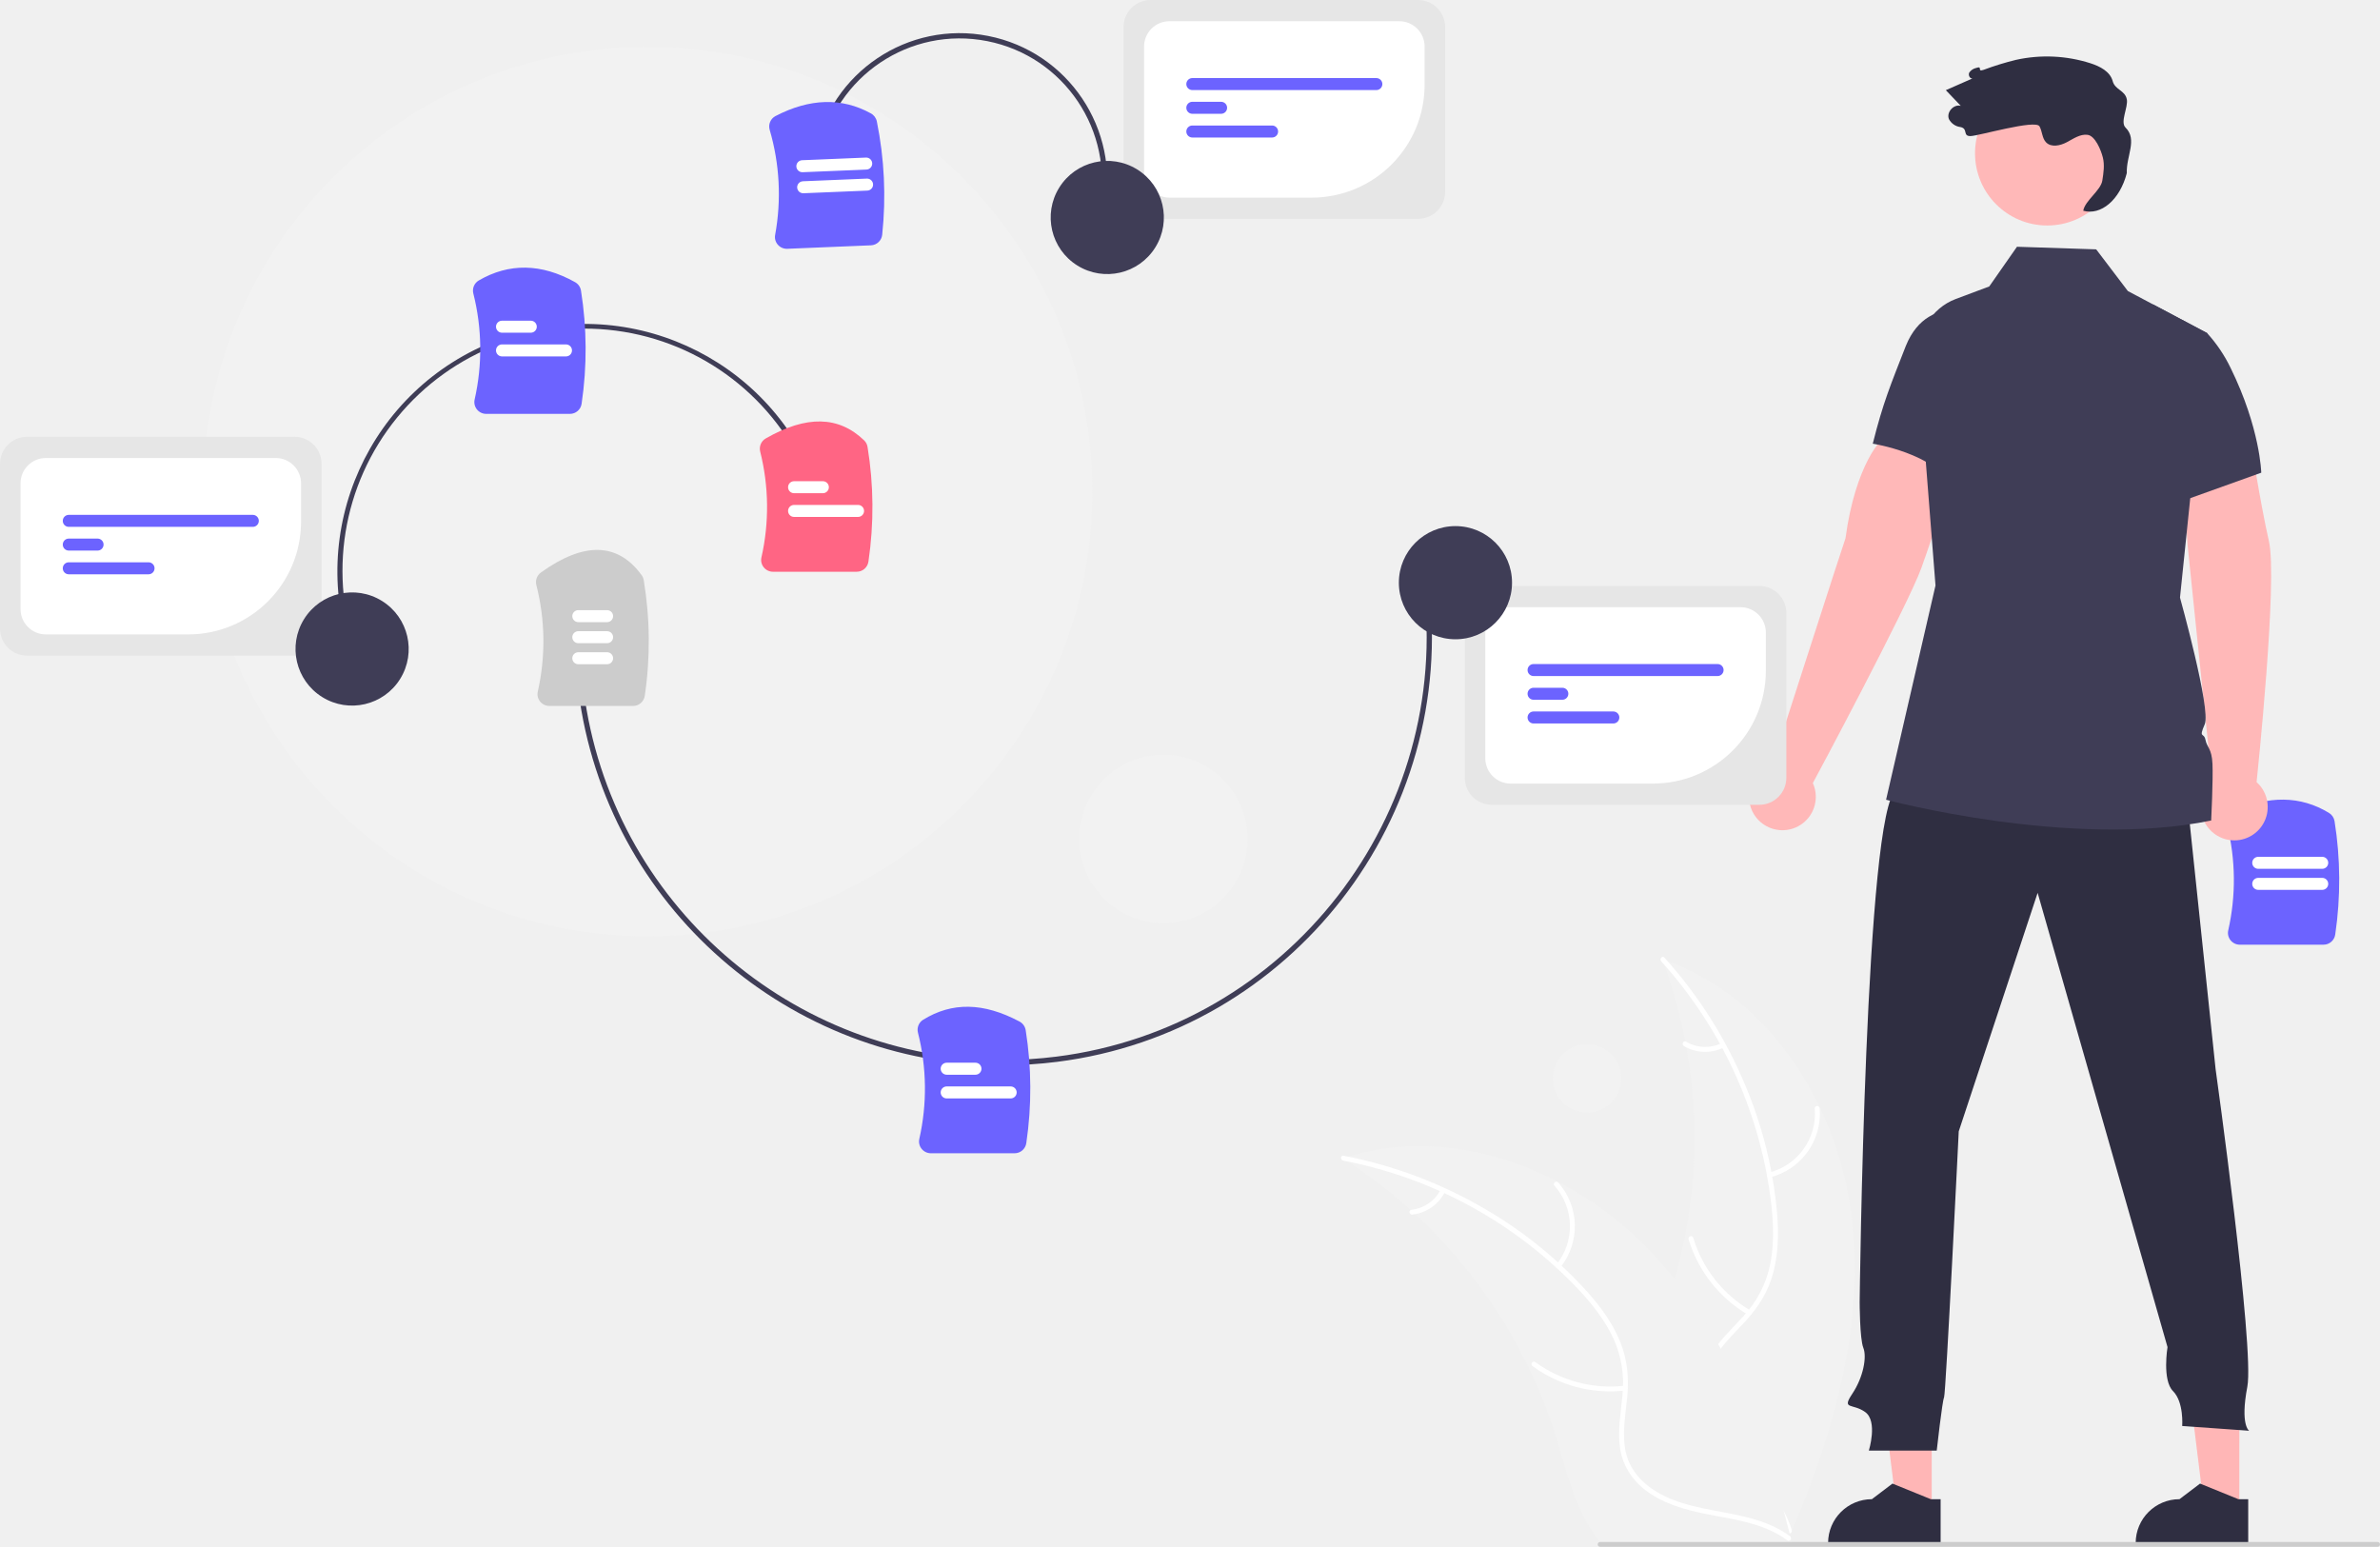
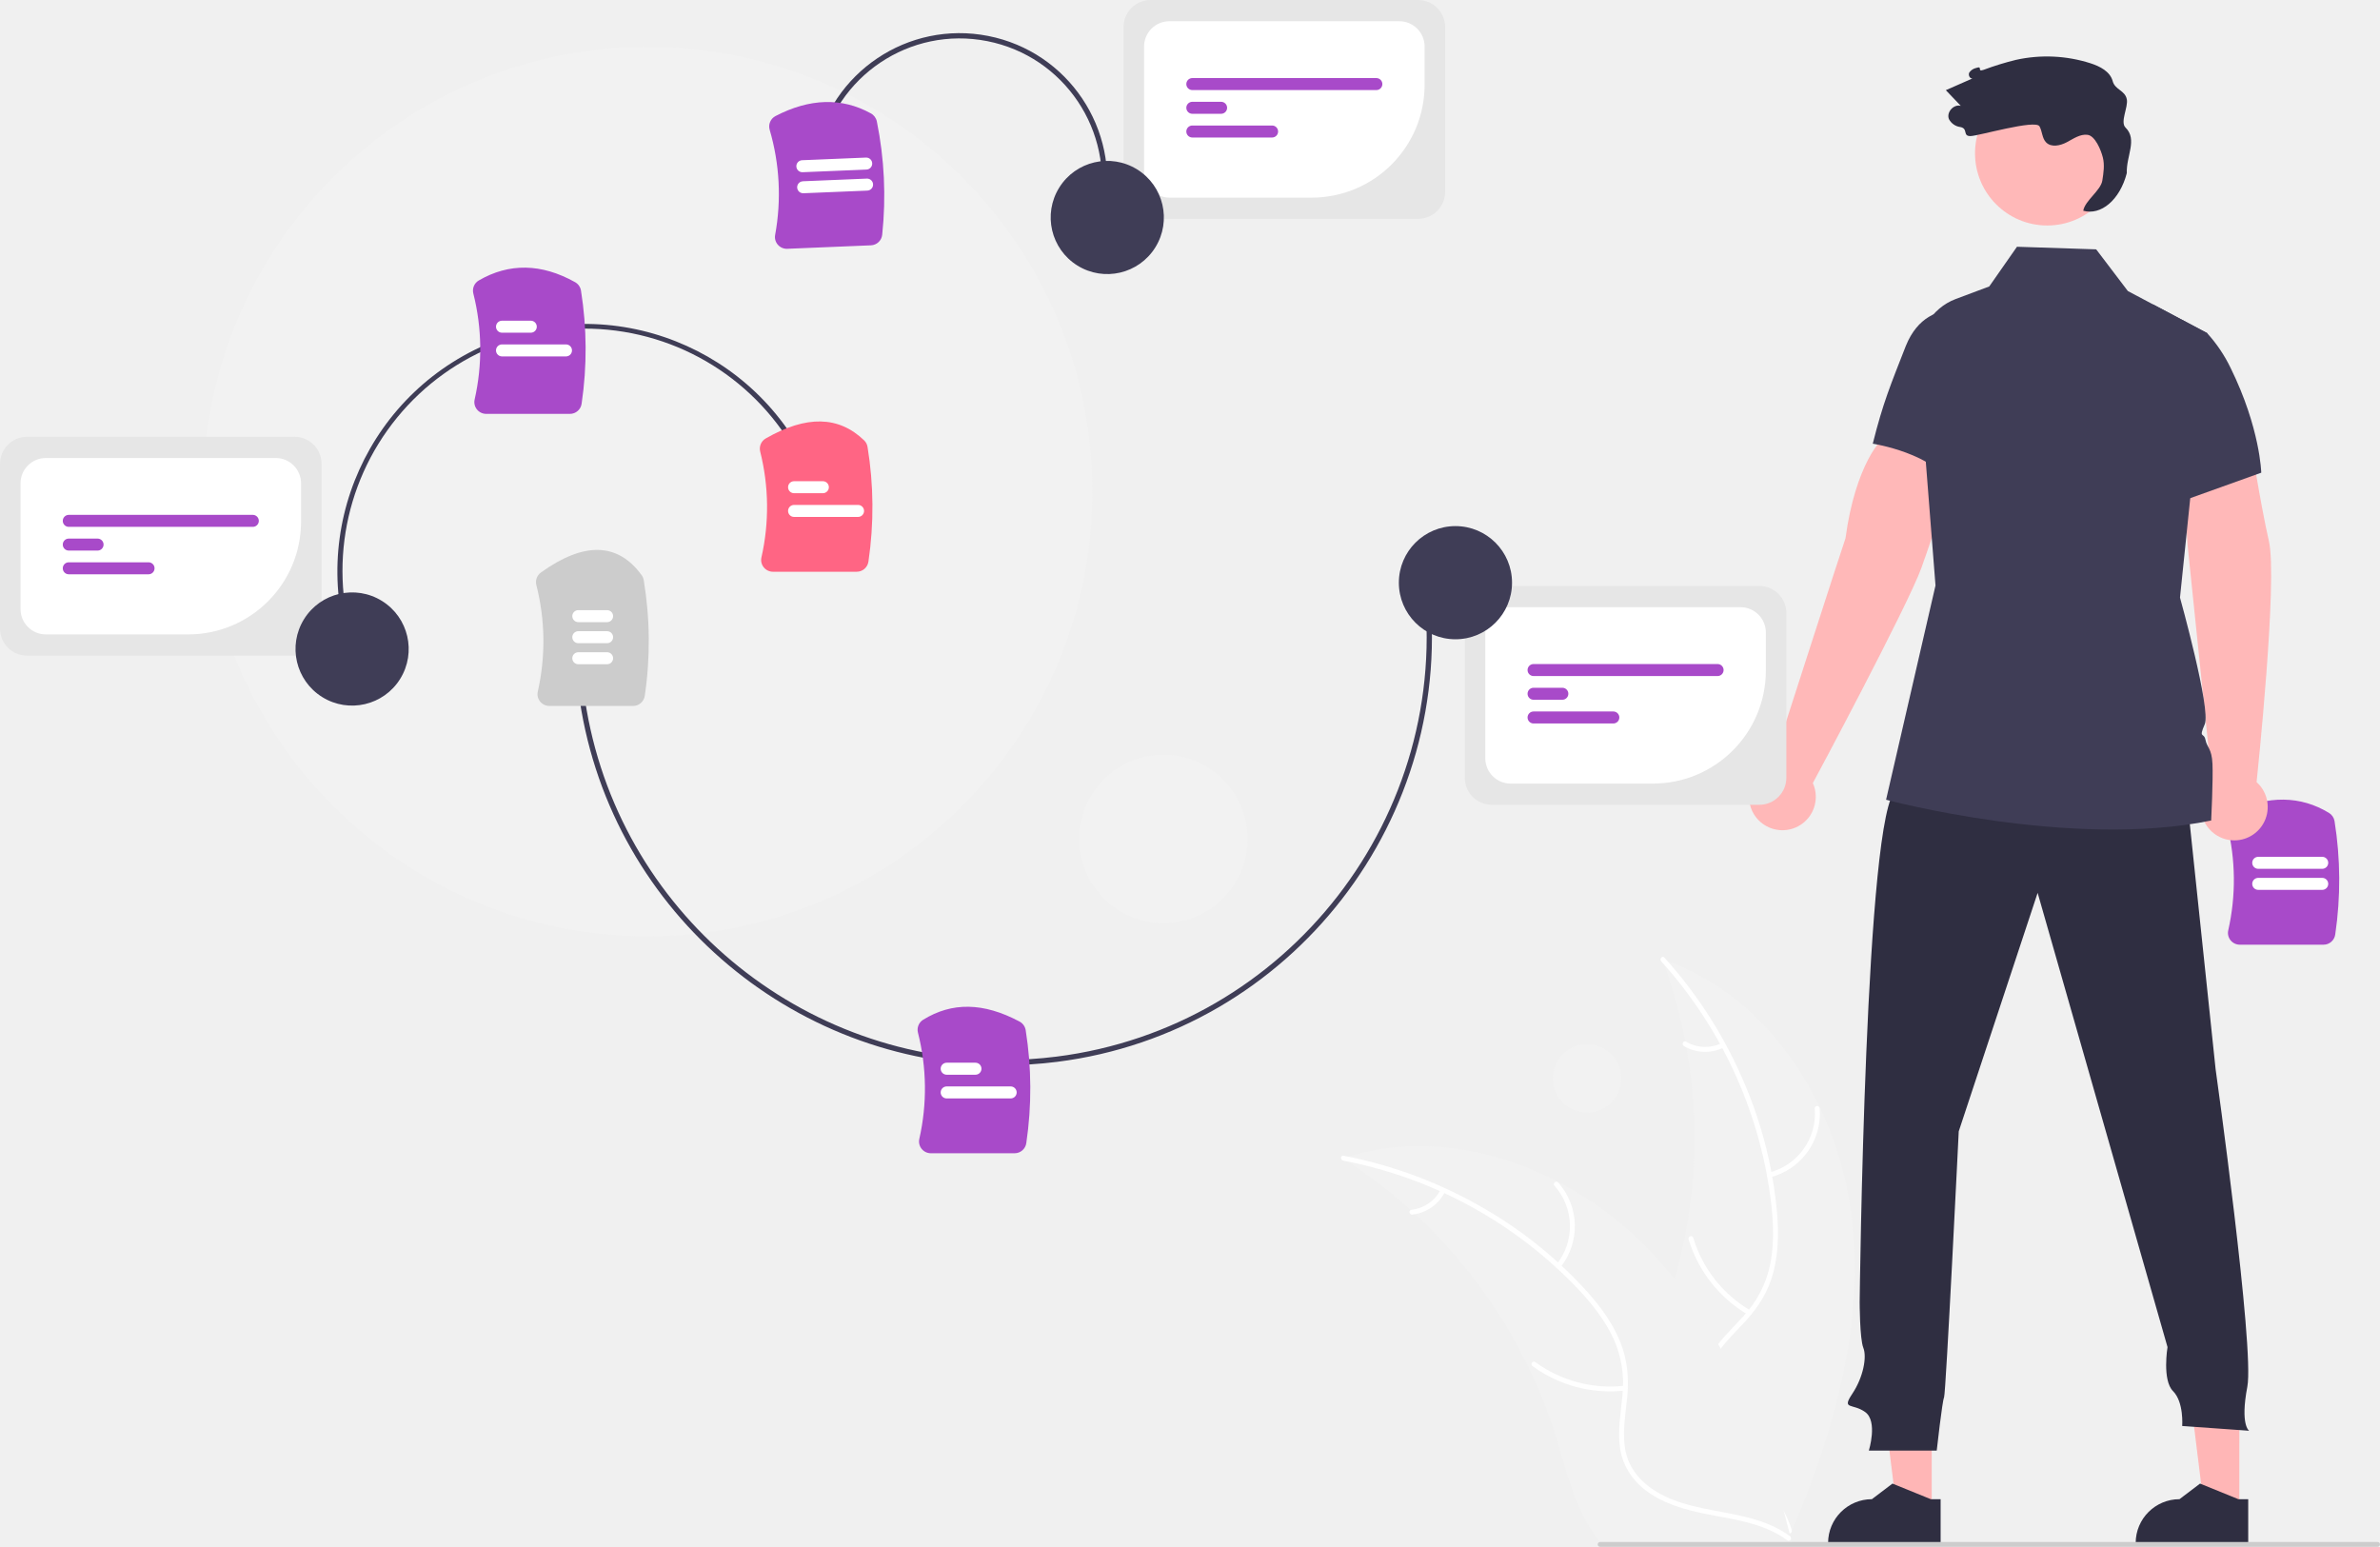
<svg xmlns="http://www.w3.org/2000/svg" data-name="Layer 1" width="904.512" height="587.861" viewBox="0 0 904.512 587.861">
-   <path d="M1030.782,515.097H998.979a4.501,4.501,0,0,1-3.535-1.703,4.408,4.408,0,0,1-.863-3.746,86.535,86.535,0,0,0-.42-40.004,4.471,4.471,0,0,1,2.422-5.131c13.284-6.218,25.483-6.056,36.257.48a4.527,4.527,0,0,1,2.143,3.151,141.552,141.552,0,0,1,.259,43.08A4.491,4.491,0,0,1,1030.782,515.097Z" transform="translate(-147.7441 -156.0694)" fill="#6c63ff" />
+   <path d="M1030.782,515.097H998.979a4.501,4.501,0,0,1-3.535-1.703,4.408,4.408,0,0,1-.863-3.746,86.535,86.535,0,0,0-.42-40.004,4.471,4.471,0,0,1,2.422-5.131c13.284-6.218,25.483-6.056,36.257.48a4.527,4.527,0,0,1,2.143,3.151,141.552,141.552,0,0,1,.259,43.08A4.491,4.491,0,0,1,1030.782,515.097Z" transform="translate(-147.7441 -156.0694)" fill="#a84ac9" />
  <path d="M1030.299,494.261h-24.318a2.281,2.281,0,0,1,0-4.562h24.318a2.281,2.281,0,0,1,0,4.562Z" transform="translate(-147.7441 -156.0694)" fill="#fff" />
  <path d="M1030.299,486.261h-24.318a2.281,2.281,0,0,1,0-4.562h24.318a2.281,2.281,0,0,1,0,4.562Z" transform="translate(-147.7441 -156.0694)" fill="#fff" />
  <circle cx="246.148" cy="186.839" r="169" fill="#f2f2f2" />
  <circle cx="442.148" cy="318.839" r="32" fill="#f2f2f2" />
  <circle cx="603.148" cy="409.839" r="13" fill="#f2f2f2" />
  <path d="M851.266,617.04c-5.482-41.892-31.73-83.035-71.801-96.422a194.659,194.659,0,0,1,.846,133.644c-6.038,16.659-14.488,34.559-8.601,51.271,3.663,10.399,12.51,18.317,22.375,23.24,9.865,4.923,20.794,7.229,31.585,9.489l2.132,1.741C844.662,701.263,856.748,658.932,851.266,617.04Z" transform="translate(-147.7441 -156.0694)" fill="#f2f2f2" />
  <path d="M779.073,521.413A166.381,166.381,0,0,1,821.034,614.785c.774,7.452.912,15.079-.671,22.439A41.094,41.094,0,0,1,810.264,656.349c-4.574,5.091-9.843,9.768-13.1,15.882-3.433,6.444-3.52,13.742-1.098,20.549,2.963,8.328,8.743,15.094,14.624,21.515,6.53,7.129,13.426,14.43,16.243,23.918.341,1.15,2.105.553,1.764-.595-4.901-16.508-21.016-25.8-28.768-40.647-3.617-6.928-5.168-14.988-1.866-22.347,2.888-6.435,8.316-11.263,12.992-16.378,4.91-5.37,8.663-11.252,10.571-18.333,1.951-7.243,2.112-14.891,1.532-22.33a161.419,161.419,0,0,0-12.103-48.977,169.331,169.331,0,0,0-30.76-48.598c-.802-.886-2.02.524-1.223,1.404Z" transform="translate(-147.7441 -156.0694)" fill="#fff" />
  <path d="M820.46,603.52a24.962,24.962,0,0,0,18.834-26.27c-.103-1.194-1.962-1.09-1.86.105a23.115,23.115,0,0,1-17.569,24.401c-1.164.285-.562,2.047.595,1.764Z" transform="translate(-147.7441 -156.0694)" fill="#fff" />
  <path d="M812.923,654.074a48.113,48.113,0,0,1-21.662-27.571c-.345-1.148-2.109-.552-1.764.595a50.045,50.045,0,0,0,22.6,28.645c1.036.606,1.858-1.066.827-1.668Z" transform="translate(-147.7441 -156.0694)" fill="#fff" />
  <path d="M801.933,552.547a14.13,14.13,0,0,1-13.394-.594c-1.028-.619-1.848,1.054-.827,1.668a15.834,15.834,0,0,0,14.816.69.962.962,0,0,0,.585-1.18.936.936,0,0,0-1.18-.585Z" transform="translate(-147.7441 -156.0694)" fill="#fff" />
  <path d="M658.067,596.282c.631.405,1.262.809,1.894,1.229a186.083,186.083,0,0,1,23.911,18.423c.585.515,1.17,1.046,1.739,1.576a196.173,196.173,0,0,1,42.977,58.047,190.508,190.508,0,0,1,10.608,26.932c3.932,12.752,7.181,26.891,14.87,37.293a32.684,32.684,0,0,0,2.566,3.127l68.88-.441c.156-.08.313-.143.47-.223l2.751.108c-.114-.486-.242-.989-.356-1.475-.065-.282-.145-.565-.21-.847-.048-.188-.097-.377-.129-.549-.016-.063-.032-.125-.048-.173-.033-.173-.081-.33-.114-.486q-1.064-4.213-2.191-8.425c-0-.016-0-.016-.016-.031-5.779-21.384-13.395-42.473-23.969-61.736-.318-.579-.636-1.175-.986-1.754a181.788,181.788,0,0,0-16.487-24.663,160.709,160.709,0,0,0-10.781-12.174,133.641,133.641,0,0,0-33.602-24.836c-24.788-12.886-53.422-17.7-79.773-9.563C659.4,595.849,658.741,596.057,658.067,596.282Z" transform="translate(-147.7441 -156.0694)" fill="#f2f2f2" />
  <path d="M658.227,597.155A166.381,166.381,0,0,1,747.947,646.444c5.105,5.484,9.806,11.491,12.974,18.321a41.094,41.094,0,0,1,3.452,21.35c-.587,6.819-1.978,13.725-.897,20.568,1.139,7.212,5.463,13.092,11.495,17.068,7.38,4.865,16.068,6.788,24.63,8.374,9.506,1.76,19.408,3.438,27.37,9.318.965.712,2.014-.826,1.05-1.537-13.853-10.23-32.314-7.946-47.442-15.134-7.059-3.354-13.151-8.855-14.944-16.719-1.569-6.877-.141-14,.513-20.899.687-7.244.143-14.2-2.597-21.002-2.803-6.958-7.279-13.162-12.222-18.752a161.419,161.419,0,0,0-39.151-31.819A169.331,169.331,0,0,0,658.358,595.297c-1.174-.225-1.297,1.634-.131,1.858Z" transform="translate(-147.7441 -156.0694)" fill="#fff" />
  <path d="M740.707,637.795a24.962,24.962,0,0,0-.779-32.314c-.801-.891-2.223.311-1.422,1.203a23.115,23.115,0,0,1,.663,30.061c-.758.928.784,1.973,1.537,1.05Z" transform="translate(-147.7441 -156.0694)" fill="#fff" />
  <path d="M765.126,682.697a48.113,48.113,0,0,1-33.896-8.972c-.967-.709-2.017.829-1.05,1.537A50.045,50.045,0,0,0,765.47,684.527c1.192-.14.841-1.969-.344-1.83Z" transform="translate(-147.7441 -156.0694)" fill="#fff" />
  <path d="M695.224,608.25a14.13,14.13,0,0,1-11.052,7.59c-1.194.125-.841,1.954.344,1.83a15.834,15.834,0,0,0,12.245-8.37.962.962,0,0,0-.243-1.294.936.936,0,0,0-1.294.243Z" transform="translate(-147.7441 -156.0694)" fill="#fff" />
  <path d="M988.435,453.319l-9.315-90.164-2.459-37.108,26.072-4.714s3.904,25.51,7.32,40.481c3.371,14.773-4.49,89.526-4.698,91.498a12.685,12.685,0,1,1-16.92.008Z" transform="translate(-147.7441 -156.0694)" fill="#ffb8b8" />
  <polygon points="734.148 574.092 720.884 574.092 714.574 522.932 734.15 522.933 734.148 574.092" fill="#ffb6b6" />
  <path d="M885.274,743.019l-42.768-.002v-.541a16.647,16.647,0,0,1,16.646-16.646h.001l7.812-5.927,14.576,5.928,3.733 0Z" transform="translate(-147.7441 -156.0694)" fill="#2f2e41" />
  <polygon points="851.045 574.092 837.782 574.092 831.472 522.932 851.048 522.933 851.045 574.092" fill="#ffb6b6" />
  <path d="M1002.172,743.019l-42.768-.002v-.541a16.647,16.647,0,0,1,16.646-16.646h.001l7.812-5.927,14.576,5.928,3.733 0Z" transform="translate(-147.7441 -156.0694)" fill="#2f2e41" />
  <path d="M978.616,456.351,989.772,562.331s14.851,106.117,12.062,120.759.697,16.734.697,16.734l-25.448-1.812s.697-9.064-3.486-13.248-2.092-16.734-2.092-16.734L922.14,495.396l-29.981,90.641s-4.881,99.706-5.578,101.1-2.789,20.22-2.789,20.22h-25.798s3.486-11.156-1.395-14.642-9.064-.697-4.881-6.972,5.578-13.945,4.183-17.431-1.395-17.431-1.395-17.431,2.092-188.255,13.945-194.53S978.616,456.351,978.616,456.351Z" transform="translate(-147.7441 -156.0694)" fill="#2f2e41" />
  <circle cx="778.04" cy="58.259" r="27.439" fill="#ffb8b8" />
  <path d="M1007.129,335.717l-26.986,9.678-8.219,2.945-5.999-76.627,20.589,10.92a.431.431,0,0,1,.091.09,55.716,55.716,0,0,1,8.863,13.149C1006.757,318.825,1007.129,335.717,1007.129,335.717Z" transform="translate(-147.7441 -156.0694)" fill="#3f3d56" />
  <path d="M821.225,446.845s27.428-85.219,27.907-86.241c3.592-27.28,13.925-39.314,15.474-38.008l26.668,9.239s-7.932,25.119-13.303,40.039c-5.132,14.257-40.278,80.08-41.265,81.799a12.685,12.685,0,1,1-15.481-6.829Z" transform="translate(-147.7441 -156.0694)" fill="#ffb8b8" />
  <path d="M904.084,276.648s-23.089-11.316-32.044,10.909c-5.865,14.988-8.642,21.526-12.558,37.138,0,0,23.535,3.531,31.082,16.831Z" transform="translate(-147.7441 -156.0694)" fill="#3f3d56" />
  <path d="M988.099,467.902c-53.139,10.974-123.558-7.893-123.558-7.893L883.326,378.579l-6.679-85.218c-.816-10.421,5.12-20.19,14.354-23.651l12.75-4.776,10.539-15.088,30.103.988,12.034,15.84,9.497,5.038,20.589,10.92.091.045v.045l-6.461,62.672-3.897,37.788s11.835,42.5,9.406,48.136c-2.429,5.627-.317,2.909.272,5.917.589,3.009,2.392,3.199,2.664,9.125C988.869,452.279,988.099,467.902,988.099,467.902Z" transform="translate(-147.7441 -156.0694)" fill="#3f3d56" />
  <path d="M955.55,204.557c-2.168-2.139,1.096-7.802.479-10.785-.707-3.42-4.476-3.52-5.375-6.895-.967-3.63-4.835-5.607-8.412-6.757a54.391,54.391,0,0,0-28.347-1.298,108.201,108.201,0,0,0-12.263,3.778c-2.768.974-.099-1.677-2.866-.703a4.345,4.345,0,0,0-2.595,1.722c-.498.941.173,2.445,1.22,2.255q-5.068,2.235-10.137,4.47,2.843,2.978,5.685,5.956c-2.694-.767-5.566,2.445-4.504,5.037a5.693,5.693,0,0,0,4.356,3.016c3.044.592.735,3.489,3.835,3.432s24.719-6.412,26.227-3.702c1.073,1.93.955,4.486,2.488,6.075,1.961,2.034,5.384,1.29,7.879-.034,2.495-1.324,5.026-3.144,7.834-2.827,2.931.331,5.147,5.747,5.869,8.607.722,2.86.266,5.869-.193,8.782-.603,3.826-6.644,7.653-7.247,11.479,6.704,1.854,13.895-4.045,16.546-14.303C955.765,215.379,960.17,209.116,955.55,204.557Z" transform="translate(-147.7441 -156.0694)" fill="#2f2e41" />
  <path d="M528.991,560.913c-80.774.004-151.053-60.252-161.435-142.438l1.984-.251c10.254,81.171,79.677,140.684,159.452,140.688a161.36,161.36,0,0,0,20.273-1.279c87.986-11.115,150.524-91.739,139.409-179.725l1.984-.251c11.253,89.08-52.063,170.708-141.143,181.96A163.744,163.744,0,0,1,528.991,560.913Z" transform="translate(-147.7441 -156.0694)" fill="#3f3d56" />
-   <path d="M533.329,594.362H501.525a4.5,4.5,0,0,1-3.535-1.703,4.408,4.408,0,0,1-.863-3.746,86.516,86.516,0,0,0-.52-40.401,4.477,4.477,0,0,1,1.951-4.874c11.002-6.816,22.983-6.603,36.628.652a4.551,4.551,0,0,1,2.368,3.275,141.562,141.562,0,0,1,.234,42.924A4.491,4.491,0,0,1,533.329,594.362Z" transform="translate(-147.7441 -156.0694)" fill="#6c63ff" />
+   <path d="M533.329,594.362H501.525a4.5,4.5,0,0,1-3.535-1.703,4.408,4.408,0,0,1-.863-3.746,86.516,86.516,0,0,0-.52-40.401,4.477,4.477,0,0,1,1.951-4.874c11.002-6.816,22.983-6.603,36.628.652a4.551,4.551,0,0,1,2.368,3.275,141.562,141.562,0,0,1,.234,42.924A4.491,4.491,0,0,1,533.329,594.362Z" transform="translate(-147.7441 -156.0694)" fill="#a84ac9" />
  <path d="M388.329,424.362H356.525a4.5,4.5,0,0,1-3.535-1.703,4.408,4.408,0,0,1-.863-3.746,86.49,86.49,0,0,0-.555-40.536,4.509,4.509,0,0,1,1.75-4.738c16.354-11.762,29.232-11.42,38.279,1.016a4.519,4.519,0,0,1,.792,1.91,141.54,141.54,0,0,1,.396,43.925A4.491,4.491,0,0,1,388.329,424.362Z" transform="translate(-147.7441 -156.0694)" fill="#ccc" />
  <path d="M518.469,564.513H507.528a2.281,2.281,0,0,1,0-4.562h10.941a2.281,2.281,0,0,1,0,4.562Z" transform="translate(-147.7441 -156.0694)" fill="#fff" />
  <path d="M531.846,573.526H507.528a2.281,2.281,0,0,1,0-4.562h24.318a2.281,2.281,0,0,1,0,4.562Z" transform="translate(-147.7441 -156.0694)" fill="#fff" />
  <path d="M378.469,392.513H367.528a2.281,2.281,0,0,1,0-4.562h10.941a2.281,2.281,0,0,1,0,4.562Z" transform="translate(-147.7441 -156.0694)" fill="#fff" />
  <path d="M378.469,400.513H367.528a2.281,2.281,0,0,1,0-4.562h10.941a2.281,2.281,0,0,1,0,4.562Z" transform="translate(-147.7441 -156.0694)" fill="#fff" />
  <path d="M378.469,408.513H367.528a2.281,2.281,0,0,1,0-4.562h10.941a2.281,2.281,0,0,1,0,4.562Z" transform="translate(-147.7441 -156.0694)" fill="#fff" />
  <path d="M816.37,461.935H714.705a10.288,10.288,0,0,1-10.277-10.277V389.042A10.288,10.288,0,0,1,714.705,378.765H816.37a10.288,10.288,0,0,1,10.277,10.277v62.616A10.288,10.288,0,0,1,816.37,461.935Z" transform="translate(-147.7441 -156.0694)" fill="#e6e6e6" />
  <path d="M775.977,453.869H721.852a9.636,9.636,0,0,1-9.625-9.625v-47.79a9.636,9.636,0,0,1,9.625-9.625h87.373a9.635,9.635,0,0,1,9.625,9.625v14.543A42.92,42.92,0,0,1,775.977,453.869Z" transform="translate(-147.7441 -156.0694)" fill="#fff" />
-   <path d="M800.508,412.999H730.568a2.281,2.281,0,1,1,0-4.562h69.941a2.281,2.281,0,1,1,0,4.562Z" transform="translate(-147.7441 -156.0694)" fill="#6c63ff" />
-   <path d="M741.508,422.012H730.568a2.281,2.281,0,0,1,0-4.562h10.941a2.281,2.281,0,0,1,0,4.562Z" transform="translate(-147.7441 -156.0694)" fill="#6c63ff" />
-   <path d="M760.885,431.026H730.568a2.281,2.281,0,0,1,0-4.562h30.318a2.281,2.281,0,1,1,0,4.562Z" transform="translate(-147.7441 -156.0694)" fill="#6c63ff" />
+   <path d="M800.508,412.999H730.568a2.281,2.281,0,1,1,0-4.562h69.941a2.281,2.281,0,1,1,0,4.562Z" transform="translate(-147.7441 -156.0694)" fill="#a84ac9" />
+   <path d="M741.508,422.012H730.568a2.281,2.281,0,0,1,0-4.562h10.941a2.281,2.281,0,0,1,0,4.562Z" transform="translate(-147.7441 -156.0694)" fill="#a84ac9" />
+   <path d="M760.885,431.026H730.568a2.281,2.281,0,0,1,0-4.562h30.318a2.281,2.281,0,1,1,0,4.562Z" transform="translate(-147.7441 -156.0694)" fill="#a84ac9" />
  <circle cx="553.137" cy="221.448" r="21.506" fill="#3f3d56" />
  <path d="M457.431,213.919a56.086,56.086,0,1,1,110.057,21.683l-1.963-.387a54.085,54.085,0,1,0-106.131-20.91Z" transform="translate(-147.7441 -156.0694)" fill="#3f3d56" />
-   <path d="M478.728,249.303,446.952,250.62a4.501,4.501,0,0,1-3.602-1.555,4.408,4.408,0,0,1-1.017-3.707,86.535,86.535,0,0,0-2.075-39.953,4.471,4.471,0,0,1,2.208-5.227c13.015-6.762,25.211-7.105,36.246-1.02a4.527,4.527,0,0,1,2.272,3.06,141.552,141.552,0,0,1,2.042,43.032A4.491,4.491,0,0,1,478.728,249.303Z" transform="translate(-147.7441 -156.0694)" fill="#6c63ff" />
+   <path d="M478.728,249.303,446.952,250.62a4.501,4.501,0,0,1-3.602-1.555,4.408,4.408,0,0,1-1.017-3.707,86.535,86.535,0,0,0-2.075-39.953,4.471,4.471,0,0,1,2.208-5.227c13.015-6.762,25.211-7.105,36.246-1.02a4.527,4.527,0,0,1,2.272,3.06,141.552,141.552,0,0,1,2.042,43.032A4.491,4.491,0,0,1,478.728,249.303Z" transform="translate(-147.7441 -156.0694)" fill="#a84ac9" />
  <path d="M477.384,228.506,453.087,229.512a2.281,2.281,0,1,1-.189-4.558l24.297-1.006a2.281,2.281,0,0,1,.189,4.558Z" transform="translate(-147.7441 -156.0694)" fill="#fff" />
  <path d="M477.053,220.513l-24.297,1.006a2.281,2.281,0,0,1-.189-4.558l24.297-1.006a2.281,2.281,0,0,1,.189,4.558Z" transform="translate(-147.7441 -156.0694)" fill="#fff" />
  <path d="M686.686,239.239H585.021a10.288,10.288,0,0,1-10.277-10.277V166.346a10.288,10.288,0,0,1,10.277-10.277H686.686a10.288,10.288,0,0,1,10.277,10.277v62.616A10.288,10.288,0,0,1,686.686,239.239Z" transform="translate(-147.7441 -156.0694)" fill="#e6e6e6" />
  <path d="M646.293,231.174H592.167a9.636,9.636,0,0,1-9.625-9.625v-47.79a9.636,9.636,0,0,1,9.625-9.625h87.373a9.635,9.635,0,0,1,9.625,9.625v14.543A42.92,42.92,0,0,1,646.293,231.174Z" transform="translate(-147.7441 -156.0694)" fill="#fff" />
-   <path d="M670.824,190.303H600.883a2.281,2.281,0,1,1,0-4.562h69.941a2.281,2.281,0,1,1,0,4.562Z" transform="translate(-147.7441 -156.0694)" fill="#6c63ff" />
-   <path d="M611.824,199.317H600.883a2.281,2.281,0,0,1,0-4.562h10.941a2.281,2.281,0,0,1,0,4.562Z" transform="translate(-147.7441 -156.0694)" fill="#6c63ff" />
-   <path d="M631.201,208.33H600.883a2.281,2.281,0,0,1,0-4.562h30.318a2.281,2.281,0,0,1,0,4.562Z" transform="translate(-147.7441 -156.0694)" fill="#6c63ff" />
+   <path d="M670.824,190.303H600.883a2.281,2.281,0,1,1,0-4.562h69.941a2.281,2.281,0,1,1,0,4.562Z" transform="translate(-147.7441 -156.0694)" fill="#a84ac9" />
+   <path d="M611.824,199.317H600.883a2.281,2.281,0,0,1,0-4.562h10.941a2.281,2.281,0,0,1,0,4.562Z" transform="translate(-147.7441 -156.0694)" fill="#a84ac9" />
+   <path d="M631.201,208.33H600.883a2.281,2.281,0,0,1,0-4.562h30.318a2.281,2.281,0,0,1,0,4.562Z" transform="translate(-147.7441 -156.0694)" fill="#a84ac9" />
  <circle cx="568.562" cy="238.725" r="21.506" transform="translate(-82.08946 439.498) rotate(-58.13426)" fill="#3f3d56" />
  <path d="M1051.337,743.931H755.865a.919.919,0,0,1,0-1.839h295.471a.919.919,0,1,1,0,1.839Z" transform="translate(-147.7441 -156.0694)" fill="#ccc" />
  <path d="M282.072,406.499A94.031,94.031,0,0,1,457.97,339.961l-1.871.708a92.031,92.031,0,1,0-172.156,65.122Z" transform="translate(-147.7441 -156.0694)" fill="#3f3d56" />
-   <path d="M364.329,313.362H332.525a4.5,4.5,0,0,1-3.535-1.703,4.408,4.408,0,0,1-.863-3.746,86.514,86.514,0,0,0-.497-40.309,4.462,4.462,0,0,1,2.058-4.938c11.521-6.706,23.823-6.501,36.565.61a4.513,4.513,0,0,1,2.293,3.234,141.561,141.561,0,0,1,.243,42.979A4.491,4.491,0,0,1,364.329,313.362Z" transform="translate(-147.7441 -156.0694)" fill="#6c63ff" />
+   <path d="M364.329,313.362H332.525a4.5,4.5,0,0,1-3.535-1.703,4.408,4.408,0,0,1-.863-3.746,86.514,86.514,0,0,0-.497-40.309,4.462,4.462,0,0,1,2.058-4.938c11.521-6.706,23.823-6.501,36.565.61a4.513,4.513,0,0,1,2.293,3.234,141.561,141.561,0,0,1,.243,42.979A4.491,4.491,0,0,1,364.329,313.362Z" transform="translate(-147.7441 -156.0694)" fill="#a84ac9" />
  <path d="M349.469,282.513H338.528a2.281,2.281,0,0,1,0-4.562h10.941a2.281,2.281,0,0,1,0,4.562Z" transform="translate(-147.7441 -156.0694)" fill="#fff" />
  <path d="M362.846,291.526H338.528a2.281,2.281,0,0,1,0-4.562h24.318a2.281,2.281,0,0,1,0,4.562Z" transform="translate(-147.7441 -156.0694)" fill="#fff" />
  <path d="M259.686,405.239H158.021a10.288,10.288,0,0,1-10.277-10.277V332.346a10.288,10.288,0,0,1,10.277-10.277H259.686a10.288,10.288,0,0,1,10.277,10.277v62.616A10.288,10.288,0,0,1,259.686,405.239Z" transform="translate(-147.7441 -156.0694)" fill="#e6e6e6" />
  <path d="M219.293,397.174H165.167a9.636,9.636,0,0,1-9.625-9.625v-47.79a9.636,9.636,0,0,1,9.625-9.625h87.373a9.635,9.635,0,0,1,9.625,9.625v14.543A42.92,42.92,0,0,1,219.293,397.174Z" transform="translate(-147.7441 -156.0694)" fill="#fff" />
-   <path d="M243.824,356.303H173.883a2.281,2.281,0,1,1,0-4.562h69.941a2.281,2.281,0,1,1,0,4.562Z" transform="translate(-147.7441 -156.0694)" fill="#6c63ff" />
-   <path d="M184.824,365.317H173.883a2.281,2.281,0,0,1,0-4.562h10.941a2.281,2.281,0,0,1,0,4.562Z" transform="translate(-147.7441 -156.0694)" fill="#6c63ff" />
-   <path d="M204.201,374.33H173.883a2.281,2.281,0,0,1,0-4.562h30.318a2.281,2.281,0,0,1,0,4.562Z" transform="translate(-147.7441 -156.0694)" fill="#6c63ff" />
+   <path d="M243.824,356.303H173.883a2.281,2.281,0,1,1,0-4.562h69.941a2.281,2.281,0,1,1,0,4.562Z" transform="translate(-147.7441 -156.0694)" fill="#a84ac9" />
+   <path d="M184.824,365.317H173.883a2.281,2.281,0,0,1,0-4.562h10.941a2.281,2.281,0,0,1,0,4.562Z" transform="translate(-147.7441 -156.0694)" fill="#a84ac9" />
+   <path d="M204.201,374.33H173.883a2.281,2.281,0,0,1,0-4.562h30.318a2.281,2.281,0,0,1,0,4.562Z" transform="translate(-147.7441 -156.0694)" fill="#a84ac9" />
  <circle cx="281.562" cy="402.725" r="21.506" transform="translate(-356.8565 273.1719) rotate(-58.13426)" fill="#3f3d56" />
  <path d="M473.329,373.362H441.525a4.5,4.5,0,0,1-3.535-1.703,4.408,4.408,0,0,1-.863-3.746,86.52,86.52,0,0,0-.479-40.24,4.489,4.489,0,0,1,2.124-4.978c15.45-8.844,27.683-8.6,37.4.747a4.441,4.441,0,0,1,1.279,2.476,141.556,141.556,0,0,1,.338,43.572A4.491,4.491,0,0,1,473.329,373.362Z" transform="translate(-147.7441 -156.0694)" fill="#ff6584" />
  <path d="M460.469,343.513H449.528a2.281,2.281,0,0,1,0-4.562h10.941a2.281,2.281,0,0,1,0,4.562Z" transform="translate(-147.7441 -156.0694)" fill="#fff" />
  <path d="M473.846,352.526H449.528a2.281,2.281,0,0,1,0-4.562h24.318a2.281,2.281,0,0,1,0,4.562Z" transform="translate(-147.7441 -156.0694)" fill="#fff" />
</svg>
